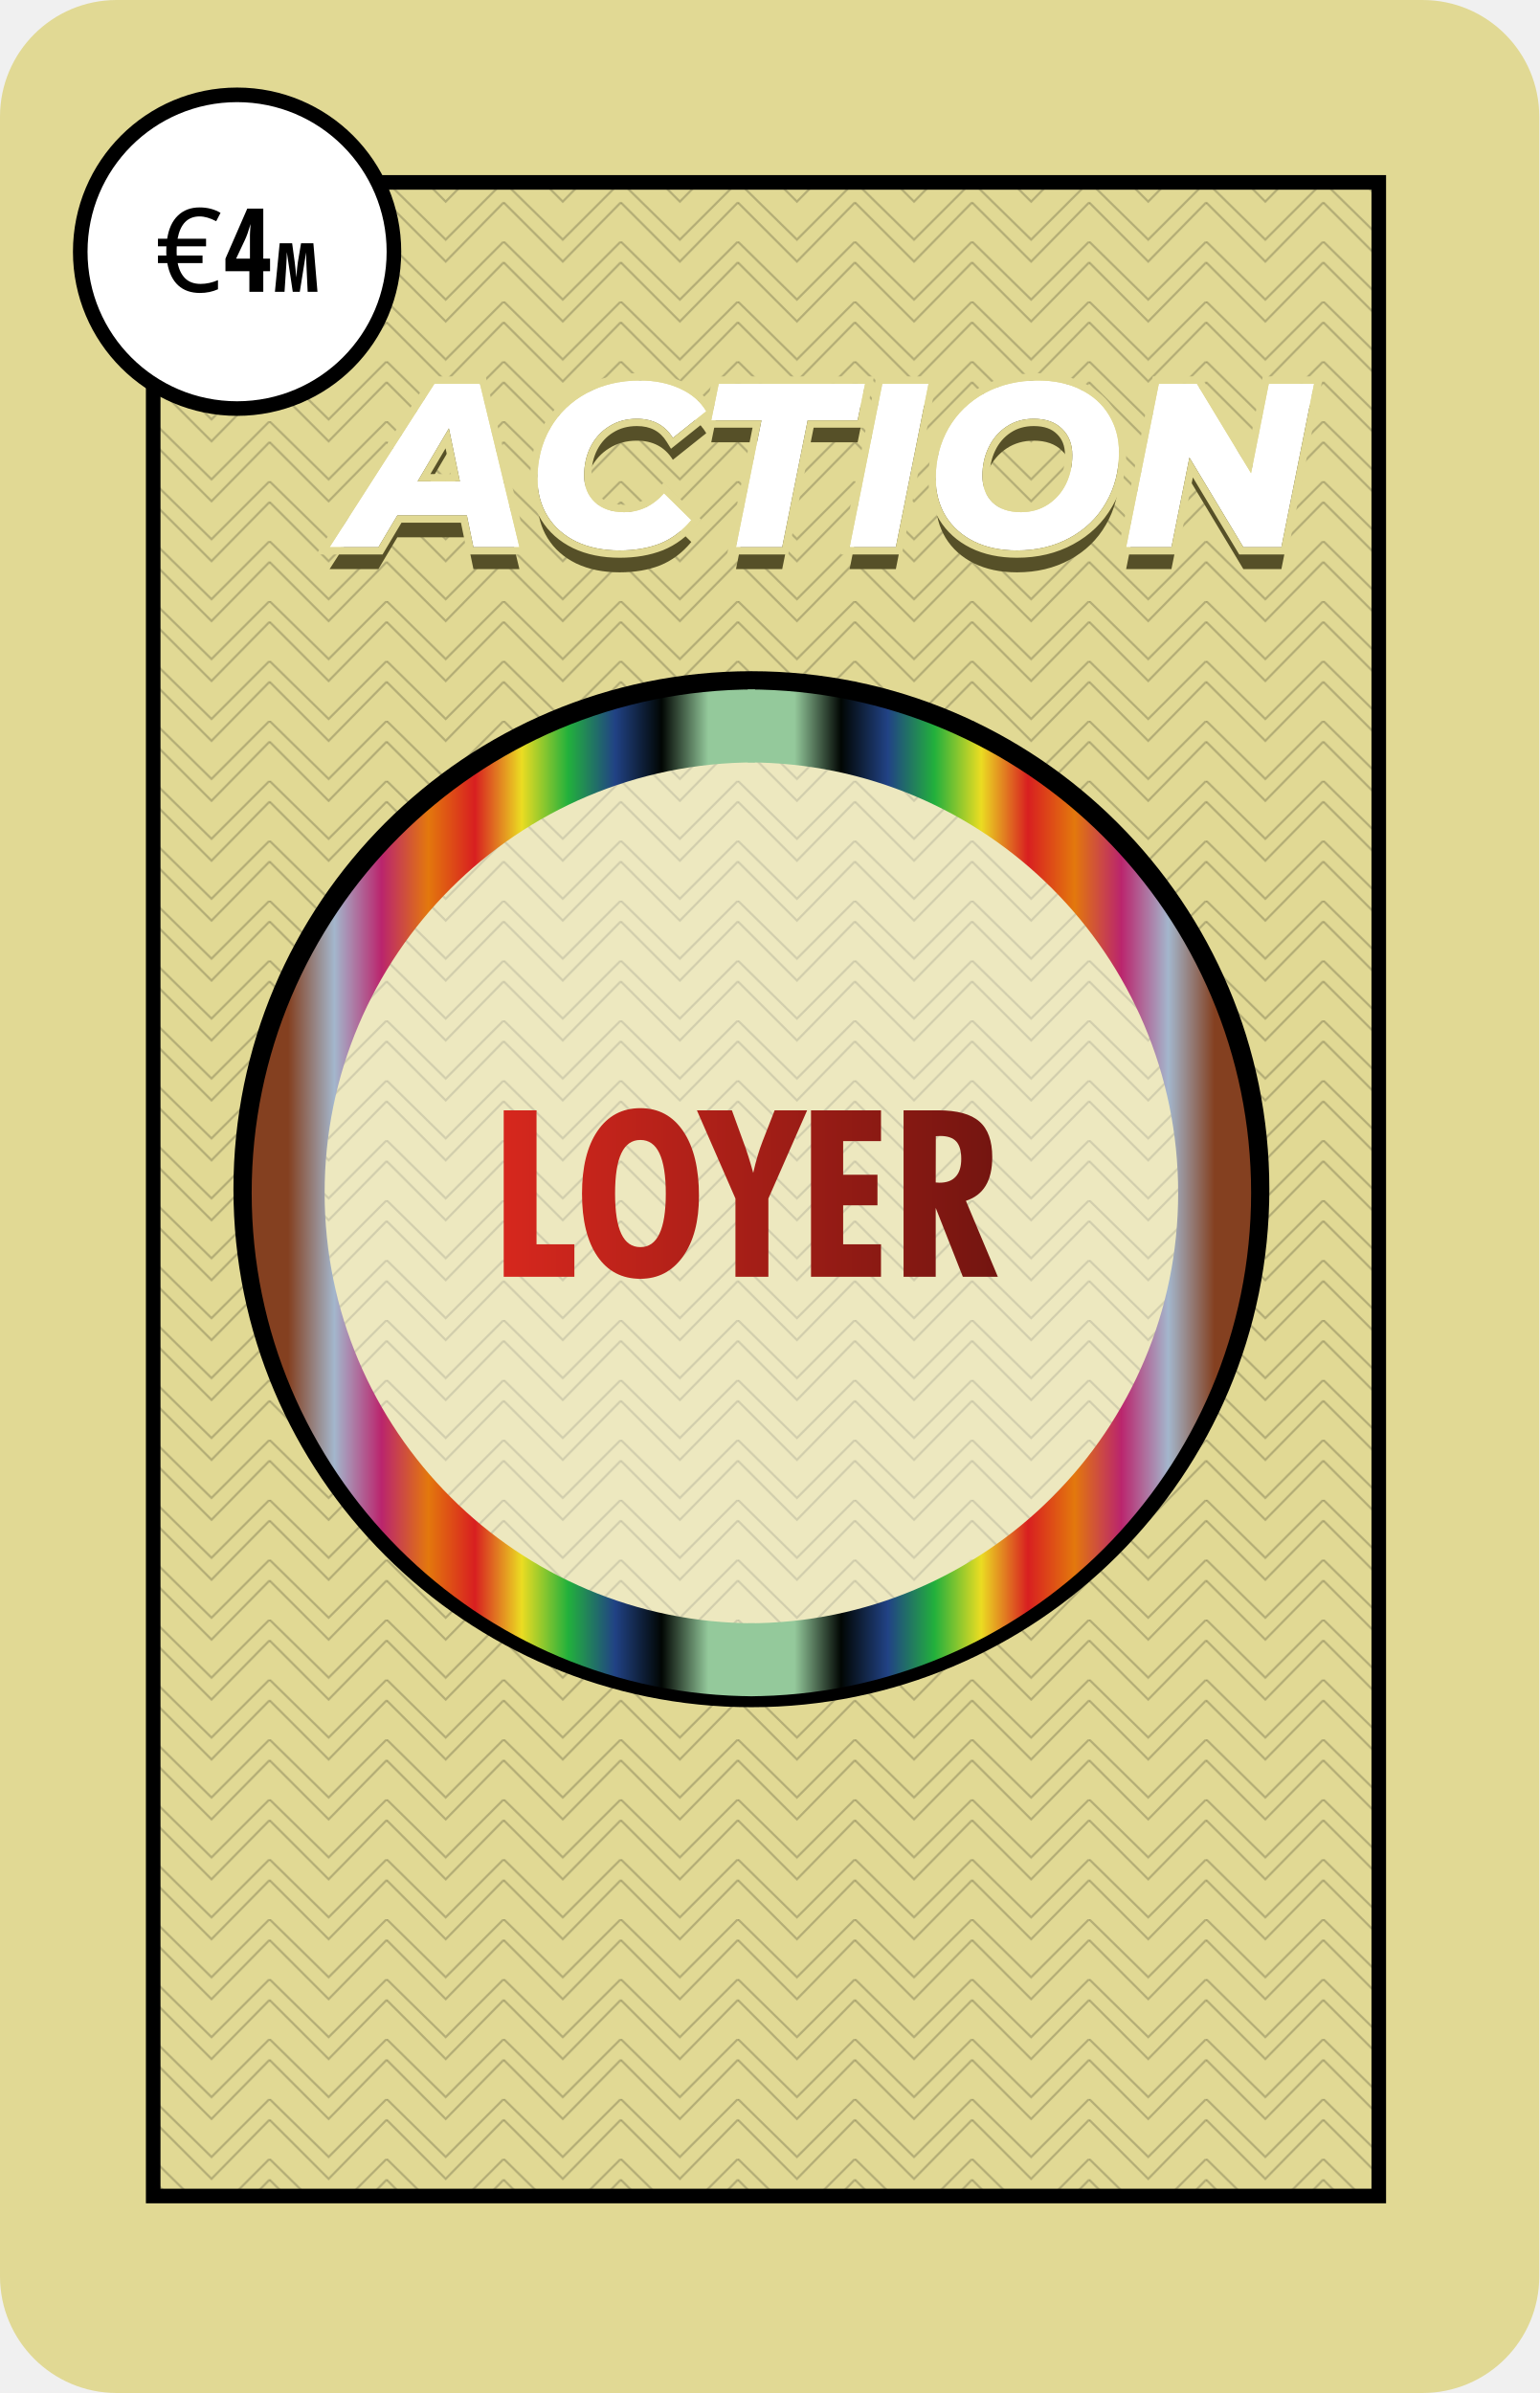
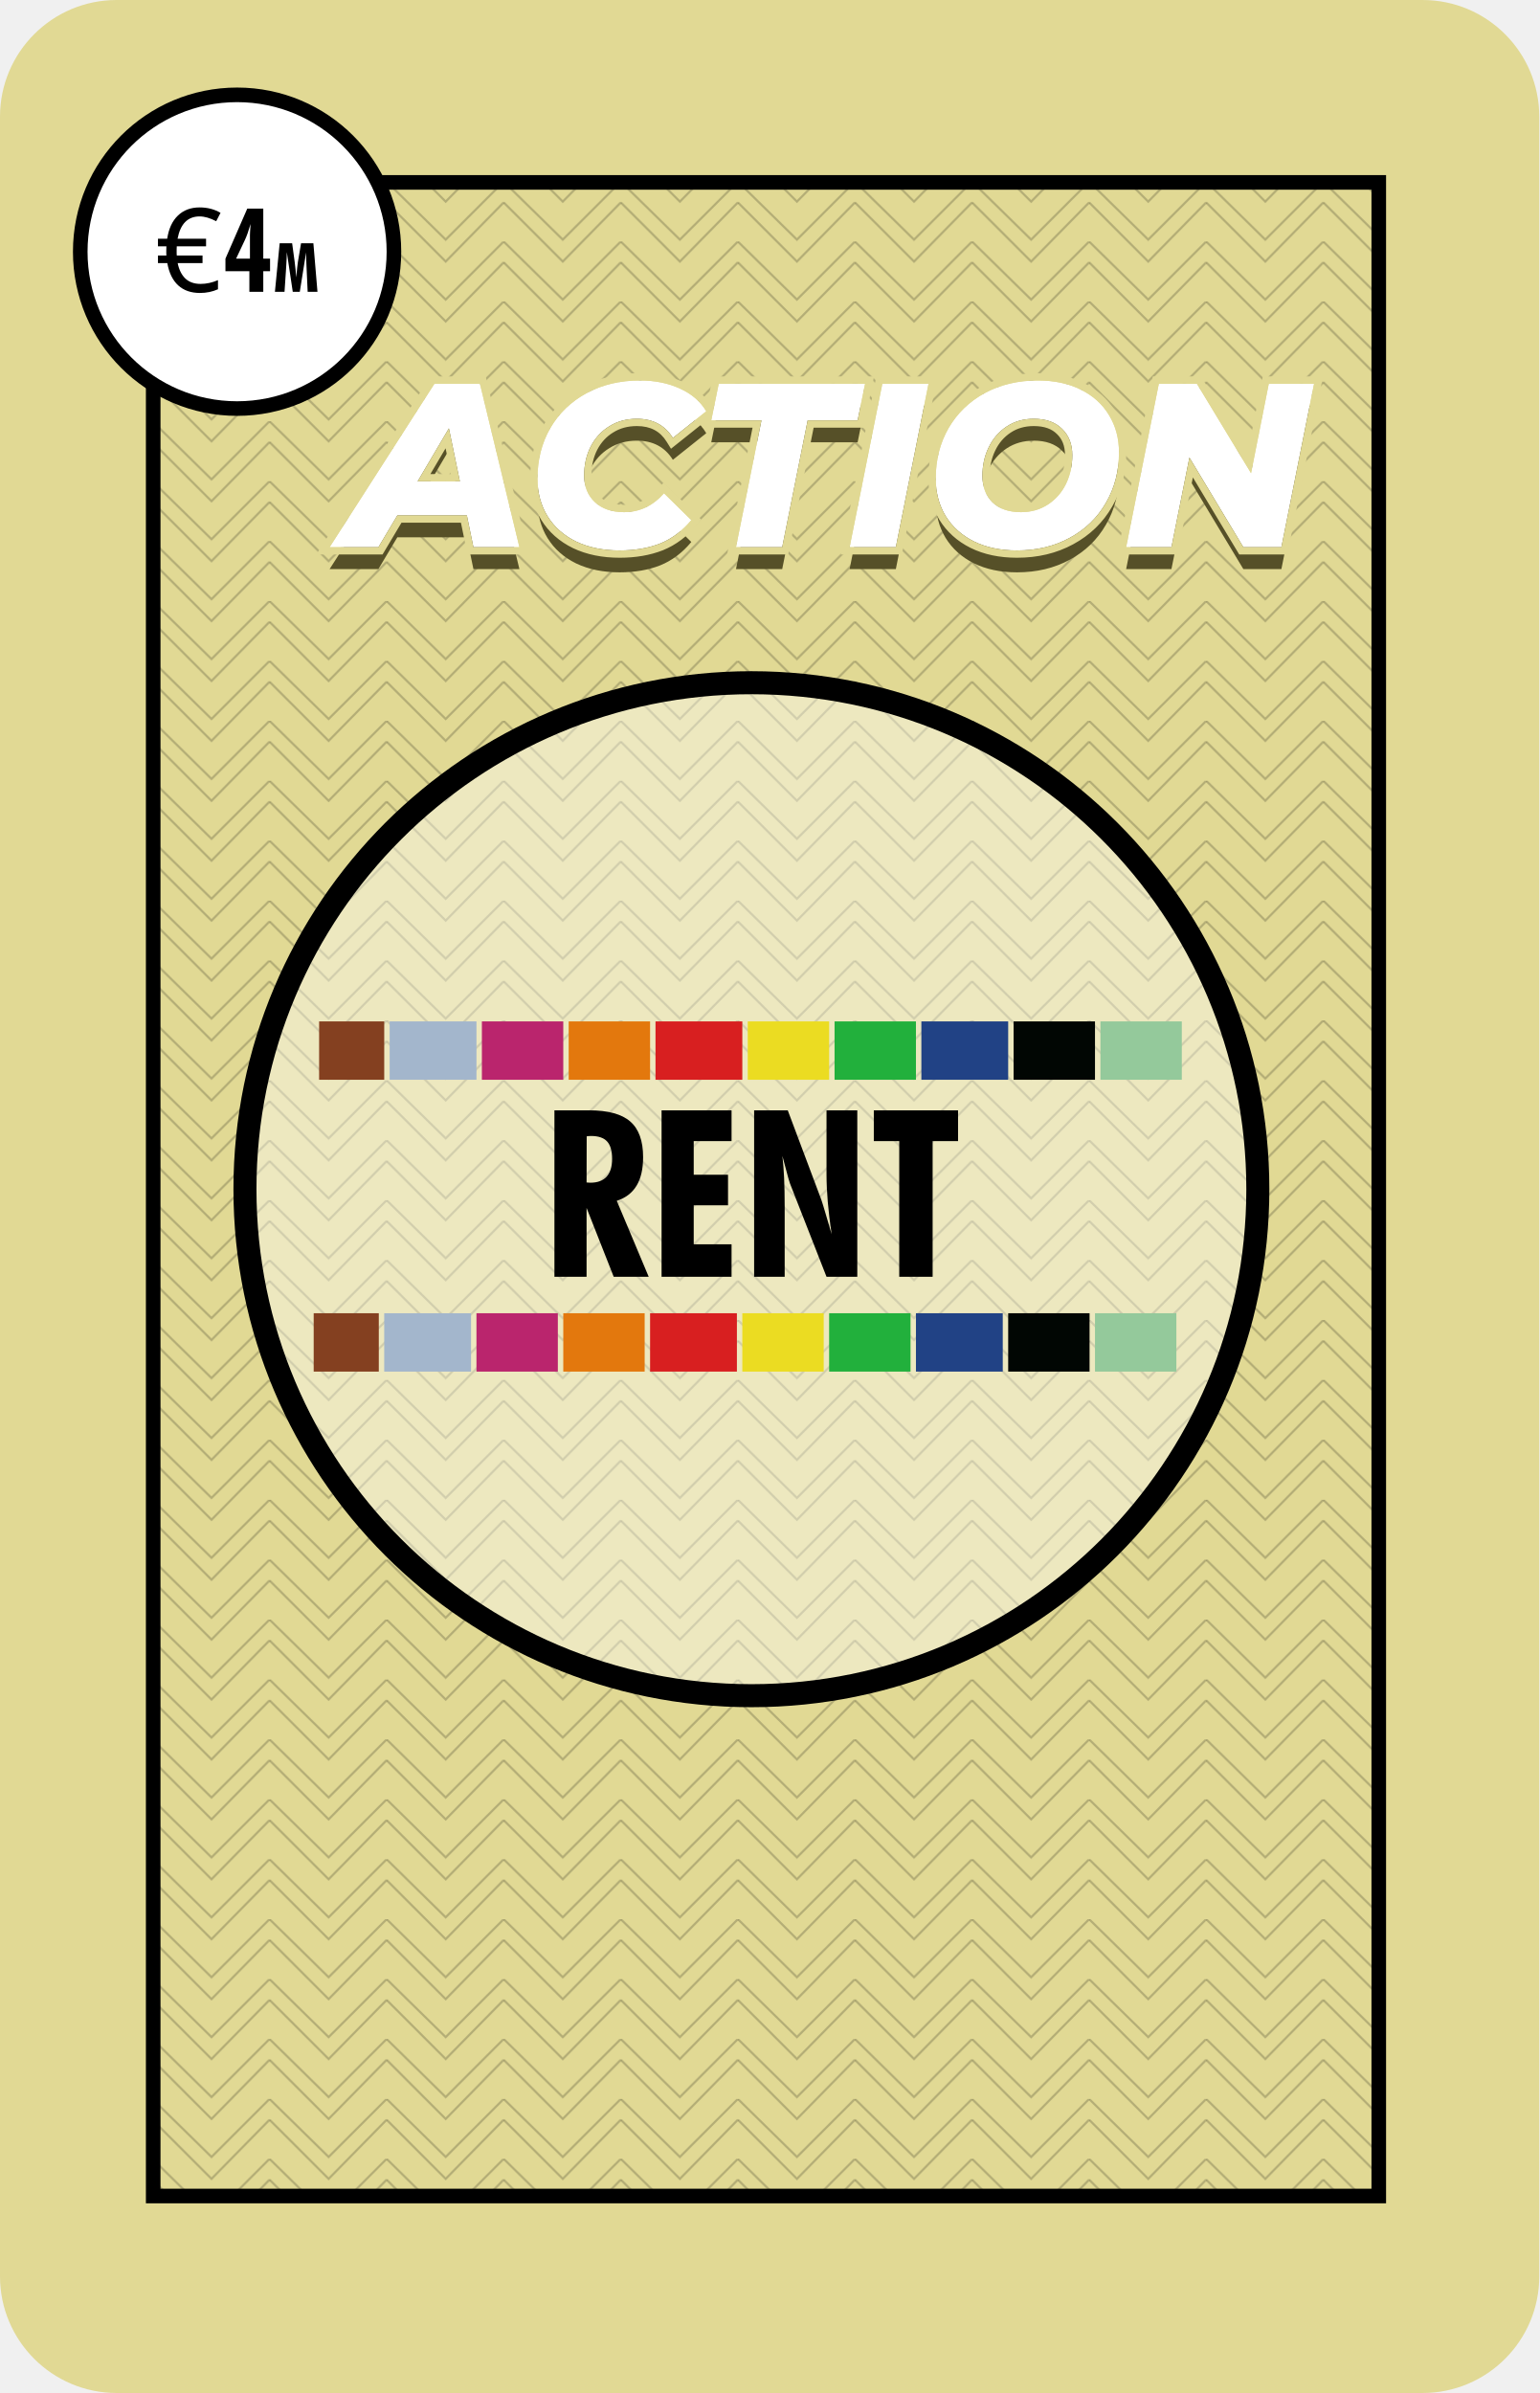
<svg xmlns="http://www.w3.org/2000/svg" xmlns:xlink="http://www.w3.org/1999/xlink" width="211" height="328" viewBox="0 0 211 328" fill="none">
  <rect x="3.05176e-05" y="9.2231e-06" width="211" height="328" rx="16" fill="#E1D994" />
  <rect x="21" y="25" width="168" height="276" fill="#E1D994" />
  <rect x="21" y="25" width="168" height="276" fill="url(#pattern0_135_2636)" />
  <rect x="21" y="25" width="168" height="276" stroke="black" stroke-width="2" />
  <path d="M54 34.5C54 46.374 44.374 56 32.5 56C20.626 56 11 46.374 11 34.5C11 22.626 20.626 13 32.5 13C44.374 13 54 22.626 54 34.5Z" fill="white" stroke="black" stroke-width="2" />
  <path d="M27.364 29.664C25.739 29.664 24.731 30.682 24.34 32.719L28.247 32.719L28.247 33.758L24.231 33.758L24.215 34.195L24.215 34.68L24.231 35.023L27.762 35.023L27.762 36.062L24.356 36.062C24.538 36.969 24.887 37.672 25.403 38.172C25.924 38.667 26.622 38.914 27.497 38.914C28.288 38.914 29.083 38.742 29.88 38.398L29.88 39.648C29.119 39.987 28.296 40.156 27.411 40.156C26.182 40.156 25.187 39.81 24.427 39.117C23.671 38.419 23.174 37.401 22.934 36.062L21.653 36.062L21.653 35.023L22.809 35.023L22.794 34.695L22.794 34.367L22.809 33.758L21.653 33.758L21.653 32.719L22.919 32.719C23.127 31.344 23.617 30.287 24.387 29.547C25.158 28.802 26.15 28.43 27.364 28.43C28.432 28.43 29.387 28.677 30.231 29.172L29.637 30.32C28.794 29.883 28.036 29.664 27.364 29.664ZM32.364 35.453L34.262 35.453L34.262 32.227C34.262 32.128 34.268 31.982 34.278 31.789C34.288 31.591 34.312 31.229 34.348 30.703C34.218 31.146 34.088 31.555 33.958 31.93C33.828 32.3 33.7 32.617 33.575 32.883L32.364 35.453ZM34.184 40L34.184 37.172L30.903 37.172L30.903 35.453L33.895 28.594L36.09 28.594L36.09 35.453L37.02 35.453L37.02 37.172L36.09 37.172L36.09 40L34.184 40ZM37.685 40L38.337 33.346L40.046 33.346L40.392 35.885C40.444 36.271 40.486 36.641 40.52 36.997C40.556 37.349 40.585 37.693 40.606 38.027C40.661 37.44 40.706 36.978 40.743 36.641C40.782 36.301 40.814 36.049 40.839 35.885L41.267 33.346L42.958 33.346L43.518 40L42.174 40L42.033 36.91C42.029 36.837 42.025 36.728 42.019 36.582C41.979 35.774 41.96 35.112 41.96 34.595L41.094 40L40.132 40L39.316 34.559C39.316 35.011 39.289 35.658 39.234 36.5C39.222 36.691 39.213 36.834 39.207 36.928L39.002 40L37.685 40Z" fill="black" />
  <path d="M63.999 73.648H54.463L51.871 78H45.183L59.551 55.6H65.791L71.199 78H64.895L63.999 73.648ZM63.039 68.976L61.535 61.712L57.247 68.976H63.039ZM84.939 78.448C82.678 78.448 80.694 78.043 78.987 77.232C77.281 76.4 75.969 75.237 75.051 73.744C74.134 72.251 73.675 70.533 73.675 68.592C73.675 66.032 74.262 63.728 75.435 61.68C76.63 59.632 78.294 58.032 80.427 56.88C82.561 55.728 84.993 55.152 87.723 55.152C89.793 55.152 91.627 55.525 93.227 56.272C94.827 56.997 96.022 58.032 96.811 59.376L92.235 63.024C91.147 61.275 89.504 60.4 87.307 60.4C85.878 60.4 84.619 60.741 83.531 61.424C82.443 62.085 81.59 63.013 80.971 64.208C80.374 65.381 80.075 66.704 80.075 68.176C80.075 69.691 80.566 70.907 81.547 71.824C82.528 72.741 83.862 73.2 85.547 73.2C87.68 73.2 89.504 72.336 91.019 70.608L94.763 74.288C93.547 75.76 92.129 76.827 90.507 77.488C88.886 78.128 87.03 78.448 84.939 78.448ZM104.377 60.624H97.497L98.521 55.6H118.585L117.561 60.624H110.713L107.225 78H100.889L104.377 60.624ZM120.945 55.6H127.281L122.801 78H116.465L120.945 55.6ZM139.405 78.448C137.144 78.448 135.17 78.032 133.485 77.2C131.821 76.368 130.53 75.205 129.613 73.712C128.717 72.219 128.269 70.512 128.269 68.592C128.269 66.032 128.856 63.728 130.029 61.68C131.224 59.632 132.877 58.032 134.989 56.88C137.122 55.728 139.544 55.152 142.253 55.152C144.514 55.152 146.477 55.568 148.141 56.4C149.826 57.232 151.117 58.395 152.013 59.888C152.93 61.381 153.389 63.088 153.389 65.008C153.389 67.568 152.792 69.872 151.597 71.92C150.424 73.968 148.77 75.568 146.637 76.72C144.525 77.872 142.114 78.448 139.405 78.448ZM139.949 73.2C141.357 73.2 142.594 72.848 143.661 72.144C144.728 71.44 145.549 70.501 146.125 69.328C146.701 68.133 146.989 66.821 146.989 65.392C146.989 63.877 146.52 62.672 145.581 61.776C144.664 60.859 143.373 60.4 141.709 60.4C140.301 60.4 139.064 60.752 137.997 61.456C136.93 62.16 136.109 63.109 135.533 64.304C134.957 65.477 134.669 66.779 134.669 68.208C134.669 69.723 135.128 70.939 136.045 71.856C136.984 72.752 138.285 73.2 139.949 73.2ZM180.131 55.6L175.651 78H170.435L163.043 65.712L160.579 78H154.371L158.851 55.6H164.067L171.491 67.856L173.923 55.6H180.131Z" fill="#565028" />
  <mask id="path-7-outside-1_135_2636" maskUnits="userSpaceOnUse" x="43" y="51" width="139" height="26" fill="black">
    <rect fill="white" x="43" y="51" width="139" height="26" />
    <path d="M63.999 70.648H54.463L51.871 75H45.183L59.551 52.6H65.791L71.199 75H64.895L63.999 70.648ZM63.039 65.976L61.535 58.712L57.247 65.976H63.039ZM84.939 75.448C82.678 75.448 80.694 75.043 78.987 74.232C77.281 73.4 75.969 72.237 75.051 70.744C74.134 69.251 73.675 67.533 73.675 65.592C73.675 63.032 74.262 60.728 75.435 58.68C76.63 56.632 78.294 55.032 80.427 53.88C82.561 52.728 84.993 52.152 87.723 52.152C89.793 52.152 91.627 52.525 93.227 53.272C94.827 53.997 96.022 55.032 96.811 56.376L92.235 60.024C91.147 58.275 89.504 57.4 87.307 57.4C85.878 57.4 84.619 57.741 83.531 58.424C82.443 59.085 81.59 60.013 80.971 61.208C80.374 62.381 80.075 63.704 80.075 65.176C80.075 66.691 80.566 67.907 81.547 68.824C82.528 69.741 83.862 70.2 85.547 70.2C87.68 70.2 89.504 69.336 91.019 67.608L94.763 71.288C93.547 72.76 92.129 73.827 90.507 74.488C88.886 75.128 87.03 75.448 84.939 75.448ZM104.377 57.624H97.497L98.521 52.6H118.585L117.561 57.624H110.713L107.225 75H100.889L104.377 57.624ZM120.945 52.6H127.281L122.801 75H116.465L120.945 52.6ZM139.405 75.448C137.144 75.448 135.17 75.032 133.485 74.2C131.821 73.368 130.53 72.205 129.613 70.712C128.717 69.219 128.269 67.512 128.269 65.592C128.269 63.032 128.856 60.728 130.029 58.68C131.224 56.632 132.877 55.032 134.989 53.88C137.122 52.728 139.544 52.152 142.253 52.152C144.514 52.152 146.477 52.568 148.141 53.4C149.826 54.232 151.117 55.395 152.013 56.888C152.93 58.381 153.389 60.088 153.389 62.008C153.389 64.568 152.792 66.872 151.597 68.92C150.424 70.968 148.77 72.568 146.637 73.72C144.525 74.872 142.114 75.448 139.405 75.448ZM139.949 70.2C141.357 70.2 142.594 69.848 143.661 69.144C144.728 68.44 145.549 67.501 146.125 66.328C146.701 65.133 146.989 63.821 146.989 62.392C146.989 60.877 146.52 59.672 145.581 58.776C144.664 57.859 143.373 57.4 141.709 57.4C140.301 57.4 139.064 57.752 137.997 58.456C136.93 59.16 136.109 60.109 135.533 61.304C134.957 62.477 134.669 63.779 134.669 65.208C134.669 66.723 135.128 67.939 136.045 68.856C136.984 69.752 138.285 70.2 139.949 70.2ZM180.131 52.6L175.651 75H170.435L163.043 62.712L160.579 75H154.371L158.851 52.6H164.067L171.491 64.856L173.923 52.6H180.131Z" />
  </mask>
  <path d="M63.999 70.648H54.463L51.871 75H45.183L59.551 52.6H65.791L71.199 75H64.895L63.999 70.648ZM63.039 65.976L61.535 58.712L57.247 65.976H63.039ZM84.939 75.448C82.678 75.448 80.694 75.043 78.987 74.232C77.281 73.4 75.969 72.237 75.051 70.744C74.134 69.251 73.675 67.533 73.675 65.592C73.675 63.032 74.262 60.728 75.435 58.68C76.63 56.632 78.294 55.032 80.427 53.88C82.561 52.728 84.993 52.152 87.723 52.152C89.793 52.152 91.627 52.525 93.227 53.272C94.827 53.997 96.022 55.032 96.811 56.376L92.235 60.024C91.147 58.275 89.504 57.4 87.307 57.4C85.878 57.4 84.619 57.741 83.531 58.424C82.443 59.085 81.59 60.013 80.971 61.208C80.374 62.381 80.075 63.704 80.075 65.176C80.075 66.691 80.566 67.907 81.547 68.824C82.528 69.741 83.862 70.2 85.547 70.2C87.68 70.2 89.504 69.336 91.019 67.608L94.763 71.288C93.547 72.76 92.129 73.827 90.507 74.488C88.886 75.128 87.03 75.448 84.939 75.448ZM104.377 57.624H97.497L98.521 52.6H118.585L117.561 57.624H110.713L107.225 75H100.889L104.377 57.624ZM120.945 52.6H127.281L122.801 75H116.465L120.945 52.6ZM139.405 75.448C137.144 75.448 135.17 75.032 133.485 74.2C131.821 73.368 130.53 72.205 129.613 70.712C128.717 69.219 128.269 67.512 128.269 65.592C128.269 63.032 128.856 60.728 130.029 58.68C131.224 56.632 132.877 55.032 134.989 53.88C137.122 52.728 139.544 52.152 142.253 52.152C144.514 52.152 146.477 52.568 148.141 53.4C149.826 54.232 151.117 55.395 152.013 56.888C152.93 58.381 153.389 60.088 153.389 62.008C153.389 64.568 152.792 66.872 151.597 68.92C150.424 70.968 148.77 72.568 146.637 73.72C144.525 74.872 142.114 75.448 139.405 75.448ZM139.949 70.2C141.357 70.2 142.594 69.848 143.661 69.144C144.728 68.44 145.549 67.501 146.125 66.328C146.701 65.133 146.989 63.821 146.989 62.392C146.989 60.877 146.52 59.672 145.581 58.776C144.664 57.859 143.373 57.4 141.709 57.4C140.301 57.4 139.064 57.752 137.997 58.456C136.93 59.16 136.109 60.109 135.533 61.304C134.957 62.477 134.669 63.779 134.669 65.208C134.669 66.723 135.128 67.939 136.045 68.856C136.984 69.752 138.285 70.2 139.949 70.2ZM180.131 52.6L175.651 75H170.435L163.043 62.712L160.579 75H154.371L158.851 52.6H164.067L171.491 64.856L173.923 52.6H180.131Z" fill="white" />
  <path d="M63.999 70.648L64.979 70.446L64.814 69.648H63.999V70.648ZM54.463 70.648V69.648H53.895L53.604 70.136L54.463 70.648ZM51.871 75V76H52.44L52.731 75.512L51.871 75ZM45.183 75L44.342 74.46L43.354 76H45.183V75ZM59.551 52.6V51.6H59.005L58.71 52.06L59.551 52.6ZM65.791 52.6L66.763 52.365L66.579 51.6H65.791V52.6ZM71.199 75V76H72.47L72.171 74.765L71.199 75ZM64.895 75L63.916 75.202L64.08 76H64.895V75ZM63.039 65.976V66.976H64.268L64.019 65.773L63.039 65.976ZM61.535 58.712L62.515 58.509L61.99 55.975L60.674 58.204L61.535 58.712ZM57.247 65.976L56.386 65.468L55.496 66.976H57.247V65.976ZM63.999 70.648V69.648H54.463V70.648V71.648H63.999V70.648ZM54.463 70.648L53.604 70.136L51.012 74.488L51.871 75L52.731 75.512L55.323 71.16L54.463 70.648ZM51.871 75V74H45.183V75V76H51.871V75ZM45.183 75L46.025 75.54L60.393 53.14L59.551 52.6L58.71 52.06L44.342 74.46L45.183 75ZM59.551 52.6V53.6H65.791V52.6V51.6H59.551V52.6ZM65.791 52.6L64.819 52.835L70.227 75.235L71.199 75L72.171 74.765L66.763 52.365L65.791 52.6ZM71.199 75V74H64.895V75V76H71.199V75ZM64.895 75L65.875 74.798L64.979 70.446L63.999 70.648L63.02 70.85L63.916 75.202L64.895 75ZM63.039 65.976L64.019 65.773L62.515 58.509L61.535 58.712L60.556 58.915L62.06 66.179L63.039 65.976ZM61.535 58.712L60.674 58.204L56.386 65.468L57.247 65.976L58.109 66.484L62.397 59.22L61.535 58.712ZM57.247 65.976V66.976H63.039V65.976V64.976H57.247V65.976ZM78.987 74.232L78.549 75.131L78.558 75.135L78.987 74.232ZM75.051 70.744L74.199 71.267L74.199 71.267L75.051 70.744ZM75.435 58.68L74.571 58.176L74.567 58.183L75.435 58.68ZM80.427 53.88L79.952 53L79.952 53L80.427 53.88ZM93.227 53.272L92.804 54.178L92.814 54.183L93.227 53.272ZM96.811 56.376L97.434 57.158L98.113 56.617L97.673 55.87L96.811 56.376ZM92.235 60.024L91.386 60.552L91.98 61.507L92.859 60.806L92.235 60.024ZM83.531 58.424L84.051 59.279L84.057 59.275L84.063 59.271L83.531 58.424ZM80.971 61.208L80.083 60.748L80.08 60.754L80.971 61.208ZM81.547 68.824L80.864 69.555L81.547 68.824ZM91.019 67.608L91.72 66.895L90.965 66.153L90.267 66.949L91.019 67.608ZM94.763 71.288L95.534 71.925L96.118 71.218L95.464 70.575L94.763 71.288ZM90.507 74.488L90.874 75.418L90.885 75.414L90.507 74.488ZM84.939 75.448V74.448C82.797 74.448 80.965 74.064 79.416 73.329L78.987 74.232L78.558 75.135C80.423 76.021 82.558 76.448 84.939 76.448V75.448ZM78.987 74.232L79.425 73.333C77.875 72.577 76.713 71.538 75.903 70.221L75.051 70.744L74.199 71.267C75.224 72.936 76.686 74.223 78.549 75.131L78.987 74.232ZM75.051 70.744L75.903 70.221C75.093 68.901 74.675 67.369 74.675 65.592H73.675H72.675C72.675 67.698 73.175 69.6 74.199 71.267L75.051 70.744ZM73.675 65.592H74.675C74.675 63.191 75.224 61.061 76.303 59.177L75.435 58.68L74.567 58.183C73.3 60.395 72.675 62.873 72.675 65.592H73.675ZM75.435 58.68L76.299 59.184C77.399 57.298 78.927 55.827 80.902 54.76L80.427 53.88L79.952 53C77.661 54.237 75.861 55.966 74.571 58.176L75.435 58.68ZM80.427 53.88L80.902 54.76C82.872 53.696 85.137 53.152 87.723 53.152V52.152V51.152C84.848 51.152 82.249 51.76 79.952 53L80.427 53.88ZM87.723 52.152V53.152C89.671 53.152 91.358 53.503 92.804 54.178L93.227 53.272L93.65 52.366C91.897 51.548 89.914 51.152 87.723 51.152V52.152ZM93.227 53.272L92.814 54.183C94.251 54.834 95.277 55.739 95.949 56.882L96.811 56.376L97.673 55.87C96.767 54.325 95.403 53.16 93.64 52.361L93.227 53.272ZM96.811 56.376L96.188 55.594L91.612 59.242L92.235 60.024L92.859 60.806L97.434 57.158L96.811 56.376ZM92.235 60.024L93.084 59.496C91.8 57.43 89.822 56.4 87.307 56.4V57.4V58.4C89.187 58.4 90.495 59.119 91.386 60.552L92.235 60.024ZM87.307 57.4V56.4C85.712 56.4 84.264 56.783 83 57.577L83.531 58.424L84.063 59.271C84.974 58.699 86.044 58.4 87.307 58.4V57.4ZM83.531 58.424L83.012 57.569C81.758 58.332 80.781 59.4 80.083 60.748L80.971 61.208L81.859 61.668C82.398 60.626 83.128 59.839 84.051 59.279L83.531 58.424ZM80.971 61.208L80.08 60.754C79.403 62.084 79.075 63.565 79.075 65.176H80.075H81.075C81.075 63.843 81.345 62.679 81.862 61.662L80.971 61.208ZM80.075 65.176H79.075C79.075 66.929 79.654 68.423 80.864 69.555L81.547 68.824L82.23 68.094C81.478 67.39 81.075 66.453 81.075 65.176H80.075ZM81.547 68.824L80.864 69.555C82.075 70.686 83.676 71.2 85.547 71.2V70.2V69.2C84.048 69.2 82.982 68.796 82.23 68.094L81.547 68.824ZM85.547 70.2V71.2C87.993 71.2 90.083 70.193 91.771 68.267L91.019 67.608L90.267 66.949C88.926 68.479 87.368 69.2 85.547 69.2V70.2ZM91.019 67.608L90.318 68.321L94.062 72.001L94.763 71.288L95.464 70.575L91.72 66.895L91.019 67.608ZM94.763 71.288L93.992 70.651C92.872 72.008 91.584 72.969 90.129 73.562L90.507 74.488L90.885 75.414C92.673 74.685 94.223 73.513 95.534 71.925L94.763 71.288ZM90.507 74.488L90.14 73.558C88.656 74.144 86.929 74.448 84.939 74.448V75.448V76.448C87.131 76.448 89.115 76.112 90.874 75.418L90.507 74.488ZM104.377 57.624L105.357 57.821L105.597 56.624H104.377V57.624ZM97.497 57.624L96.517 57.424L96.272 58.624H97.497V57.624ZM98.521 52.6V51.6H97.704L97.541 52.4L98.521 52.6ZM118.585 52.6L119.565 52.8L119.809 51.6H118.585V52.6ZM117.561 57.624V58.624H118.377L118.541 57.824L117.561 57.624ZM110.713 57.624V56.624H109.893L109.732 57.427L110.713 57.624ZM107.225 75V76H108.044L108.205 75.197L107.225 75ZM100.889 75L99.908 74.803L99.668 76H100.889V75ZM104.377 57.624V56.624H97.497V57.624V58.624H104.377V57.624ZM97.497 57.624L98.477 57.824L99.501 52.8L98.521 52.6L97.541 52.4L96.517 57.424L97.497 57.624ZM98.521 52.6V53.6H118.585V52.6V51.6H98.521V52.6ZM118.585 52.6L117.605 52.4L116.581 57.424L117.561 57.624L118.541 57.824L119.565 52.8L118.585 52.6ZM117.561 57.624V56.624H110.713V57.624V58.624H117.561V57.624ZM110.713 57.624L109.732 57.427L106.244 74.803L107.225 75L108.205 75.197L111.693 57.821L110.713 57.624ZM107.225 75V74H100.889V75V76H107.225V75ZM100.889 75L101.869 75.197L105.357 57.821L104.377 57.624L103.396 57.427L99.908 74.803L100.889 75ZM120.945 52.6V51.6H120.125L119.965 52.404L120.945 52.6ZM127.281 52.6L128.262 52.796L128.501 51.6H127.281V52.6ZM122.801 75V76H123.621L123.782 75.196L122.801 75ZM116.465 75L115.485 74.804L115.245 76H116.465V75ZM120.945 52.6V53.6H127.281V52.6V51.6H120.945V52.6ZM127.281 52.6L126.301 52.404L121.821 74.804L122.801 75L123.782 75.196L128.262 52.796L127.281 52.6ZM122.801 75V74H116.465V75V76H122.801V75ZM116.465 75L117.446 75.196L121.926 52.796L120.945 52.6L119.965 52.404L115.485 74.804L116.465 75ZM133.485 74.2L133.038 75.094L133.042 75.097L133.485 74.2ZM129.613 70.712L128.755 71.227L128.761 71.235L129.613 70.712ZM130.029 58.68L129.165 58.176L129.161 58.183L130.029 58.68ZM134.989 53.88L134.514 53L134.51 53.002L134.989 53.88ZM148.141 53.4L147.694 54.294L147.698 54.297L148.141 53.4ZM152.013 56.888L151.155 57.403L151.161 57.411L152.013 56.888ZM151.597 68.92L150.733 68.416L150.729 68.423L151.597 68.92ZM146.637 73.72L146.162 72.84L146.158 72.842L146.637 73.72ZM143.661 69.144L143.11 68.309L143.11 68.309L143.661 69.144ZM146.125 66.328L147.023 66.769L147.026 66.762L146.125 66.328ZM145.581 58.776L144.874 59.483L144.882 59.491L144.89 59.499L145.581 58.776ZM137.997 58.456L138.548 59.291L138.548 59.291L137.997 58.456ZM135.533 61.304L136.431 61.745L136.434 61.738L135.533 61.304ZM136.045 68.856L135.338 69.563L135.346 69.571L135.354 69.579L136.045 68.856ZM139.405 75.448V74.448C137.266 74.448 135.45 74.055 133.928 73.303L133.485 74.2L133.042 75.097C134.89 76.009 137.021 76.448 139.405 76.448V75.448ZM133.485 74.2L133.932 73.306C132.424 72.552 131.279 71.513 130.465 70.189L129.613 70.712L128.761 71.235C129.782 72.898 131.217 74.184 133.038 75.094L133.485 74.2ZM129.613 70.712L130.47 70.198C129.677 68.875 129.269 67.35 129.269 65.592H128.269H127.269C127.269 67.674 127.757 69.562 128.755 71.227L129.613 70.712ZM128.269 65.592H129.269C129.269 63.191 129.817 61.061 130.897 59.177L130.029 58.68L129.161 58.183C127.894 60.395 127.269 62.873 127.269 65.592H128.269ZM130.029 58.68L130.893 59.184C131.994 57.296 133.513 55.824 135.468 54.758L134.989 53.88L134.51 53.002C132.241 54.24 130.453 55.968 129.165 58.176L130.029 58.68ZM134.989 53.88L135.464 54.76C137.435 53.696 139.69 53.152 142.253 53.152V52.152V51.152C139.397 51.152 136.81 51.76 134.514 53L134.989 53.88ZM142.253 52.152V53.152C144.392 53.152 146.195 53.545 147.694 54.294L148.141 53.4L148.588 52.506C146.759 51.591 144.637 51.152 142.253 51.152V52.152ZM148.141 53.4L147.698 54.297C149.226 55.051 150.366 56.087 151.155 57.403L152.013 56.888L152.87 56.373C151.868 54.703 150.427 53.413 148.584 52.503L148.141 53.4ZM152.013 56.888L151.161 57.411C151.972 58.732 152.389 60.255 152.389 62.008H153.389H154.389C154.389 59.922 153.888 58.03 152.865 56.365L152.013 56.888ZM153.389 62.008H152.389C152.389 64.406 151.832 66.533 150.733 68.416L151.597 68.92L152.461 69.424C153.752 67.211 154.389 64.731 154.389 62.008H153.389ZM151.597 68.92L150.729 68.423C149.651 70.305 148.136 71.774 146.162 72.84L146.637 73.72L147.112 74.6C149.405 73.362 151.196 71.631 152.465 69.417L151.597 68.92ZM146.637 73.72L146.158 72.842C144.211 73.904 141.968 74.448 139.405 74.448V75.448V76.448C142.26 76.448 144.839 75.84 147.116 74.598L146.637 73.72ZM139.949 70.2V71.2C141.532 71.2 142.965 70.801 144.212 69.979L143.661 69.144L143.11 68.309C142.223 68.895 141.182 69.2 139.949 69.2V70.2ZM143.661 69.144L144.212 69.979C145.431 69.174 146.37 68.098 147.023 66.769L146.125 66.328L145.227 65.887C144.728 66.905 144.025 67.706 143.11 68.309L143.661 69.144ZM146.125 66.328L147.026 66.762C147.672 65.422 147.989 63.96 147.989 62.392H146.989H145.989C145.989 63.683 145.73 64.845 145.224 65.894L146.125 66.328ZM146.989 62.392H147.989C147.989 60.654 147.441 59.169 146.271 58.053L145.581 58.776L144.89 59.499C145.598 60.175 145.989 61.101 145.989 62.392H146.989ZM145.581 58.776L146.288 58.069C145.134 56.915 143.56 56.4 141.709 56.4V57.4V58.4C143.186 58.4 144.193 58.802 144.874 59.483L145.581 58.776ZM141.709 57.4V56.4C140.126 56.4 138.693 56.799 137.446 57.621L137.997 58.456L138.548 59.291C139.434 58.705 140.476 58.4 141.709 58.4V57.4ZM137.997 58.456L137.446 57.621C136.223 58.429 135.283 59.519 134.632 60.87L135.533 61.304L136.434 61.738C136.934 60.7 137.638 59.891 138.548 59.291L137.997 58.456ZM135.533 61.304L134.635 60.863C133.986 62.186 133.669 63.64 133.669 65.208H134.669H135.669C135.669 63.917 135.928 62.768 136.431 61.745L135.533 61.304ZM134.669 65.208H133.669C133.669 66.94 134.202 68.427 135.338 69.563L136.045 68.856L136.752 68.149C136.054 67.451 135.669 66.505 135.669 65.208H134.669ZM136.045 68.856L135.354 69.579C136.527 70.699 138.103 71.2 139.949 71.2V70.2V69.2C138.467 69.2 137.44 68.805 136.735 68.133L136.045 68.856ZM180.131 52.6L181.112 52.796L181.351 51.6H180.131V52.6ZM175.651 75V76H176.471L176.632 75.196L175.651 75ZM170.435 75L169.579 75.516L169.87 76H170.435V75ZM163.043 62.712L163.9 62.197L162.57 59.986L162.063 62.515L163.043 62.712ZM160.579 75V76H161.399L161.56 75.197L160.579 75ZM154.371 75L153.391 74.804L153.152 76H154.371V75ZM158.851 52.6V51.6H158.032L157.871 52.404L158.851 52.6ZM164.067 52.6L164.923 52.082L164.631 51.6H164.067V52.6ZM171.491 64.856L170.636 65.374L171.971 67.578L172.472 65.051L171.491 64.856ZM173.923 52.6V51.6H173.102L172.943 52.405L173.923 52.6ZM180.131 52.6L179.151 52.404L174.671 74.804L175.651 75L176.632 75.196L181.112 52.796L180.131 52.6ZM175.651 75V74H170.435V75V76H175.651V75ZM170.435 75L171.292 74.484L163.9 62.197L163.043 62.712L162.187 63.227L169.579 75.516L170.435 75ZM163.043 62.712L162.063 62.515L159.599 74.803L160.579 75L161.56 75.197L164.024 62.909L163.043 62.712ZM160.579 75V74H154.371V75V76H160.579V75ZM154.371 75L155.352 75.196L159.832 52.796L158.851 52.6L157.871 52.404L153.391 74.804L154.371 75ZM158.851 52.6V53.6H164.067V52.6V51.6H158.851V52.6ZM164.067 52.6L163.212 53.118L170.636 65.374L171.491 64.856L172.347 64.338L164.923 52.082L164.067 52.6ZM171.491 64.856L172.472 65.051L174.904 52.795L173.923 52.6L172.943 52.405L170.511 64.661L171.491 64.856ZM173.923 52.6V53.6H180.131V52.6V51.6H173.923V52.6Z" fill="#E1D994" mask="url(#path-7-outside-1_135_2636)" />
  <circle cx="103" cy="163" r="69.422" transform="rotate(90 103 163)" fill="white" fill-opacity="0.4" stroke="black" stroke-width="3.156" />
-   <path d="M103.5 227.5C68.154 227.5 39.5 198.846 39.5 163.5C39.5 128.154 68.154 99.5 103.5 99.5" stroke="url(#paint0_linear_135_2636)" stroke-width="10" />
-   <path d="M102.5 227.5C137.846 227.5 166.5 198.846 166.5 163.5C166.5 128.154 137.846 99.5 102.5 99.5" stroke="url(#paint1_linear_135_2636)" stroke-width="10" />
-   <path d="M69.047 175L69.047 152.188L73.547 152.188L73.547 170.547L78.734 170.547L78.734 175L69.047 175ZM87.781 170.938C88.948 170.938 89.818 170.328 90.391 169.109C90.974 167.891 91.266 166.057 91.266 163.609C91.266 161.141 90.974 159.297 90.391 158.078C89.818 156.859 88.948 156.25 87.781 156.25C86.615 156.25 85.745 156.859 85.172 158.078C84.599 159.286 84.313 161.13 84.313 163.609C84.313 166.078 84.599 167.917 85.172 169.125C85.745 170.333 86.615 170.938 87.781 170.938ZM95.813 163.922C95.813 167.401 95.083 170.167 93.625 172.219C92.167 174.26 90.219 175.281 87.781 175.281C85.26 175.281 83.297 174.255 81.891 172.203C80.484 170.141 79.781 167.276 79.781 163.609C79.781 159.953 80.49 157.089 81.906 155.016C83.333 152.932 85.292 151.891 87.781 151.891C90.281 151.891 92.245 152.953 93.672 155.078C95.099 157.203 95.813 160.151 95.813 163.922ZM100.813 175L100.813 164.281L95.531 152.188L100.328 152.188L101.828 156.313C102.109 157.052 102.365 157.792 102.594 158.531C102.823 159.26 103.042 160.005 103.25 160.766C103.438 159.922 103.641 159.135 103.859 158.406C104.078 157.677 104.302 157.021 104.531 156.438L106.188 152.188L110.641 152.188L105.328 164.281L105.328 175L100.813 175ZM111.172 175L111.172 152.188L120.766 152.188L120.766 156.406L115.578 156.406L115.578 161.016L120.281 161.016L120.281 165.203L115.578 165.203L115.578 170.547L120.766 170.547L120.766 175L111.172 175ZM128.266 162.078C128.318 162.078 128.401 162.083 128.516 162.094C128.641 162.104 128.729 162.109 128.781 162.109C129.771 162.109 130.516 161.833 131.016 161.281C131.516 160.729 131.766 159.917 131.766 158.844C131.766 157.75 131.537 156.953 131.078 156.453C130.62 155.953 129.886 155.703 128.875 155.703C128.719 155.703 128.599 155.708 128.516 155.719C128.432 155.719 128.354 155.724 128.281 155.734L128.266 162.078ZM123.859 175L123.859 152.188L128.594 152.188C131.198 152.188 133.083 152.698 134.25 153.719C135.427 154.74 136.016 156.37 136.016 158.609C136.016 160.234 135.714 161.542 135.109 162.531C134.516 163.51 133.615 164.198 132.406 164.594L136.781 175L131.984 175L128.266 165.563L128.266 175L123.859 175Z" fill="url(#paint2_linear_135_2636)" />
+   <rect x="53.413" y="140" width="11.9" height="8" fill="#A3B6CC" />
+   <rect x="66.056" y="140" width="11.156" height="8" fill="#BA256D" />
+   <rect x="43.744" y="140" width="8.925" height="8" fill="#844020" />
+   <rect x="89.856" y="140" width="11.9" height="8" fill="#D81F20" />
+   <rect x="102.5" y="140" width="11.156" height="8" fill="#EBDC22" />
+   <rect x="77.956" y="140" width="11.156" height="8" fill="#E3780D" />
+   <rect x="114.4" y="140" width="11.156" height="8" fill="#22B03C" />
+   <rect x="126.3" y="140" width="11.9" height="8" fill="#214285" />
+   <rect x="150.844" y="140" width="11.156" height="8" fill="#94C99B" />
+   <rect x="138.944" y="140" width="11.156" height="8" fill="#010603" />
+   <rect x="52.669" y="180" width="11.9" height="8" fill="#A3B6CC" />
+   <rect x="65.312" y="180" width="11.156" height="8" fill="#BA256D" />
+   <rect x="43" y="180" width="8.925" height="8" fill="#844020" />
+   <rect x="89.112" y="180" width="11.9" height="8" fill="#D81F20" />
+   <rect x="101.756" y="180" width="11.156" height="8" fill="#EBDC22" />
+   <rect x="77.213" y="180" width="11.156" height="8" fill="#E3780D" />
+   <rect x="113.656" y="180" width="11.156" height="8" fill="#22B03C" />
+   <rect x="125.556" y="180" width="11.9" height="8" fill="#214285" />
+   <rect x="150.1" y="180" width="11.156" height="8" fill="#94C99B" />
+   <rect x="138.2" y="180" width="11.156" height="8" fill="#010603" />
+   <path d="M80.406 162.078C80.458 162.078 80.542 162.083 80.656 162.094C80.781 162.104 80.87 162.109 80.922 162.109C81.912 162.109 82.656 161.833 83.156 161.281C83.656 160.729 83.906 159.917 83.906 158.844C83.906 157.75 83.677 156.953 83.219 156.453C82.76 155.953 82.026 155.703 81.016 155.703C80.859 155.703 80.74 155.708 80.656 155.719C80.573 155.719 80.495 155.724 80.422 155.734L80.406 162.078ZM76 175L76 152.188L80.734 152.188C83.339 152.188 85.224 152.698 86.391 153.719C87.568 154.74 88.156 156.37 88.156 158.609C88.156 160.234 87.854 161.542 87.25 162.531C86.656 163.51 85.755 164.198 84.547 164.594L88.922 175L84.125 175L80.406 165.563L80.406 175L76 175ZM90.688 175L90.688 152.188L100.281 152.188L100.281 156.406L95.094 156.406L95.094 161.016L99.797 161.016L99.797 165.203L95.094 165.203L95.094 170.547L100.281 170.547L100.281 175L90.688 175ZM103.375 175L103.375 152.188L107.984 152.188L112.594 164.469C112.729 164.865 112.917 165.474 113.156 166.297C113.406 167.109 113.688 168.068 114 169.172C113.76 167.557 113.583 166.078 113.469 164.734C113.354 163.38 113.297 162.12 113.297 160.953L113.297 152.188L117.516 152.188L117.516 175L113.297 175L108.297 162.234C108.214 162.047 107.995 161.271 107.641 159.906C107.474 159.281 107.344 158.792 107.25 158.438C107.354 159.323 107.432 160.323 107.484 161.438C107.536 162.542 107.563 163.865 107.563 165.406L107.563 175L103.375 175ZM123.266 175L123.266 156.406L119.781 156.406L119.781 152.188L131.328 152.188L131.328 156.406L127.844 156.406L127.844 175L123.266 175Z" fill="black" />
  <defs>
-     <linearGradient id="paint0_linear_135_2636" x1="39.5" y1="163.5" x2="103.5" y2="163.5" gradientUnits="userSpaceOnUse">
-       <stop stop-color="#844020" />
-       <stop offset="0.099" stop-color="#A3B6CC" />
-       <stop offset="0.2" stop-color="#BA256D" />
-       <stop offset="0.3" stop-color="#E3780D" />
-       <stop offset="0.4" stop-color="#D81F20" />
-       <stop offset="0.5" stop-color="#EBDC22" />
-       <stop offset="0.6" stop-color="#22B03C" />
-       <stop offset="0.7" stop-color="#214285" />
-       <stop offset="0.8" stop-color="#010603" />
-       <stop offset="0.9" stop-color="#94C99B" />
-     </linearGradient>
-     <linearGradient id="paint1_linear_135_2636" x1="166.5" y1="163.5" x2="102.5" y2="163.5" gradientUnits="userSpaceOnUse">
-       <stop stop-color="#844020" />
-       <stop offset="0.099" stop-color="#A3B6CC" />
-       <stop offset="0.2" stop-color="#BA256D" />
-       <stop offset="0.3" stop-color="#E3780D" />
-       <stop offset="0.4" stop-color="#D81F20" />
-       <stop offset="0.5" stop-color="#EBDC22" />
-       <stop offset="0.6" stop-color="#22B03C" />
-       <stop offset="0.7" stop-color="#214285" />
-       <stop offset="0.8" stop-color="#010603" />
-       <stop offset="0.9" stop-color="#94C99B" />
-     </linearGradient>
-     <linearGradient id="paint2_linear_135_2636" x1="67" y1="163" x2="137" y2="163" gradientUnits="userSpaceOnUse">
-       <stop stop-color="#D9281E" />
-       <stop offset="1" stop-color="#731510" />
-     </linearGradient>
    <pattern id="pattern0_135_2636" patternUnits="userSpaceOnUse" patternTransform="matrix(16.05 0 0 8.2125 20.894 24.8931)" preserveAspectRatio="none" viewBox="-0.354 -0.356 53.5 27.375" width="1" height="1">
      <use xlink:href="#pattern0_135_2636_inner" transform="translate(-53.5 -27.375)" />
      <use xlink:href="#pattern0_135_2636_inner" transform="translate(0 -27.375)" />
      <use xlink:href="#pattern0_135_2636_inner" transform="translate(-53.5 0)" />
      <g id="pattern0_135_2636_inner">
        <path d="M0 0L27 26.5L53.5 0M0 9.5L27 36.5L53.5 9.5" stroke="black" stroke-opacity="0.2" />
      </g>
    </pattern>
  </defs>
</svg>
